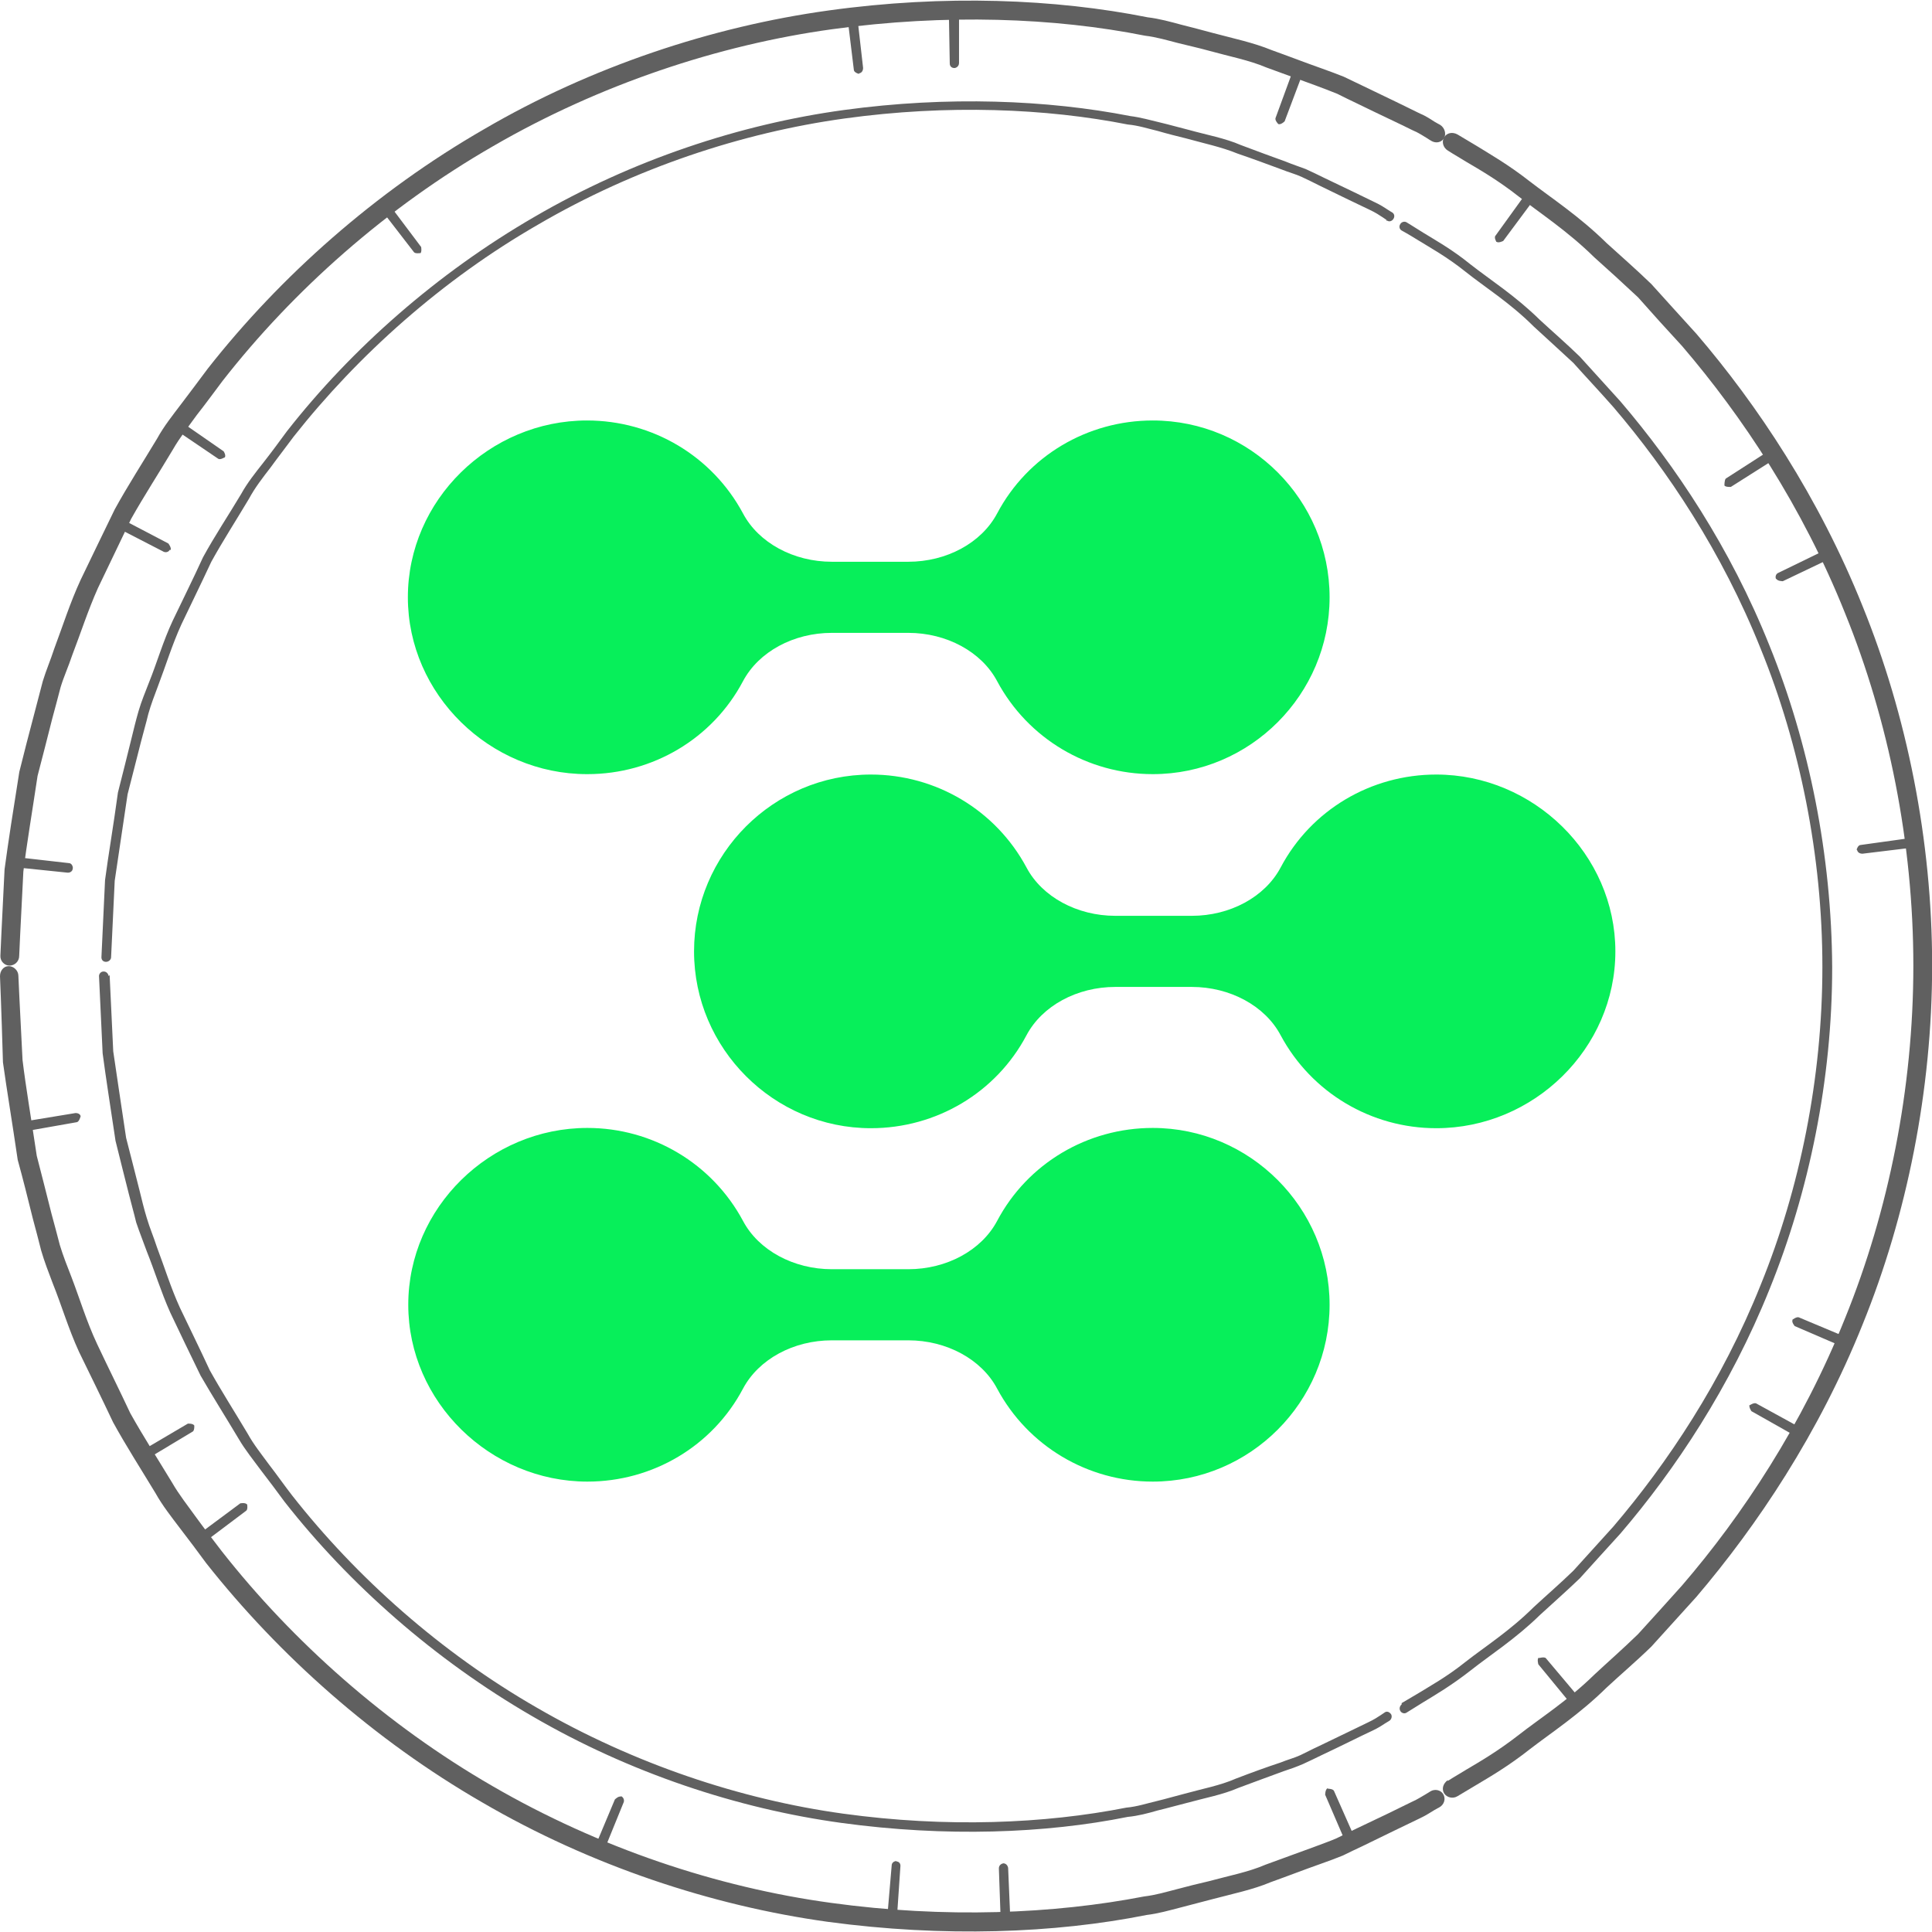
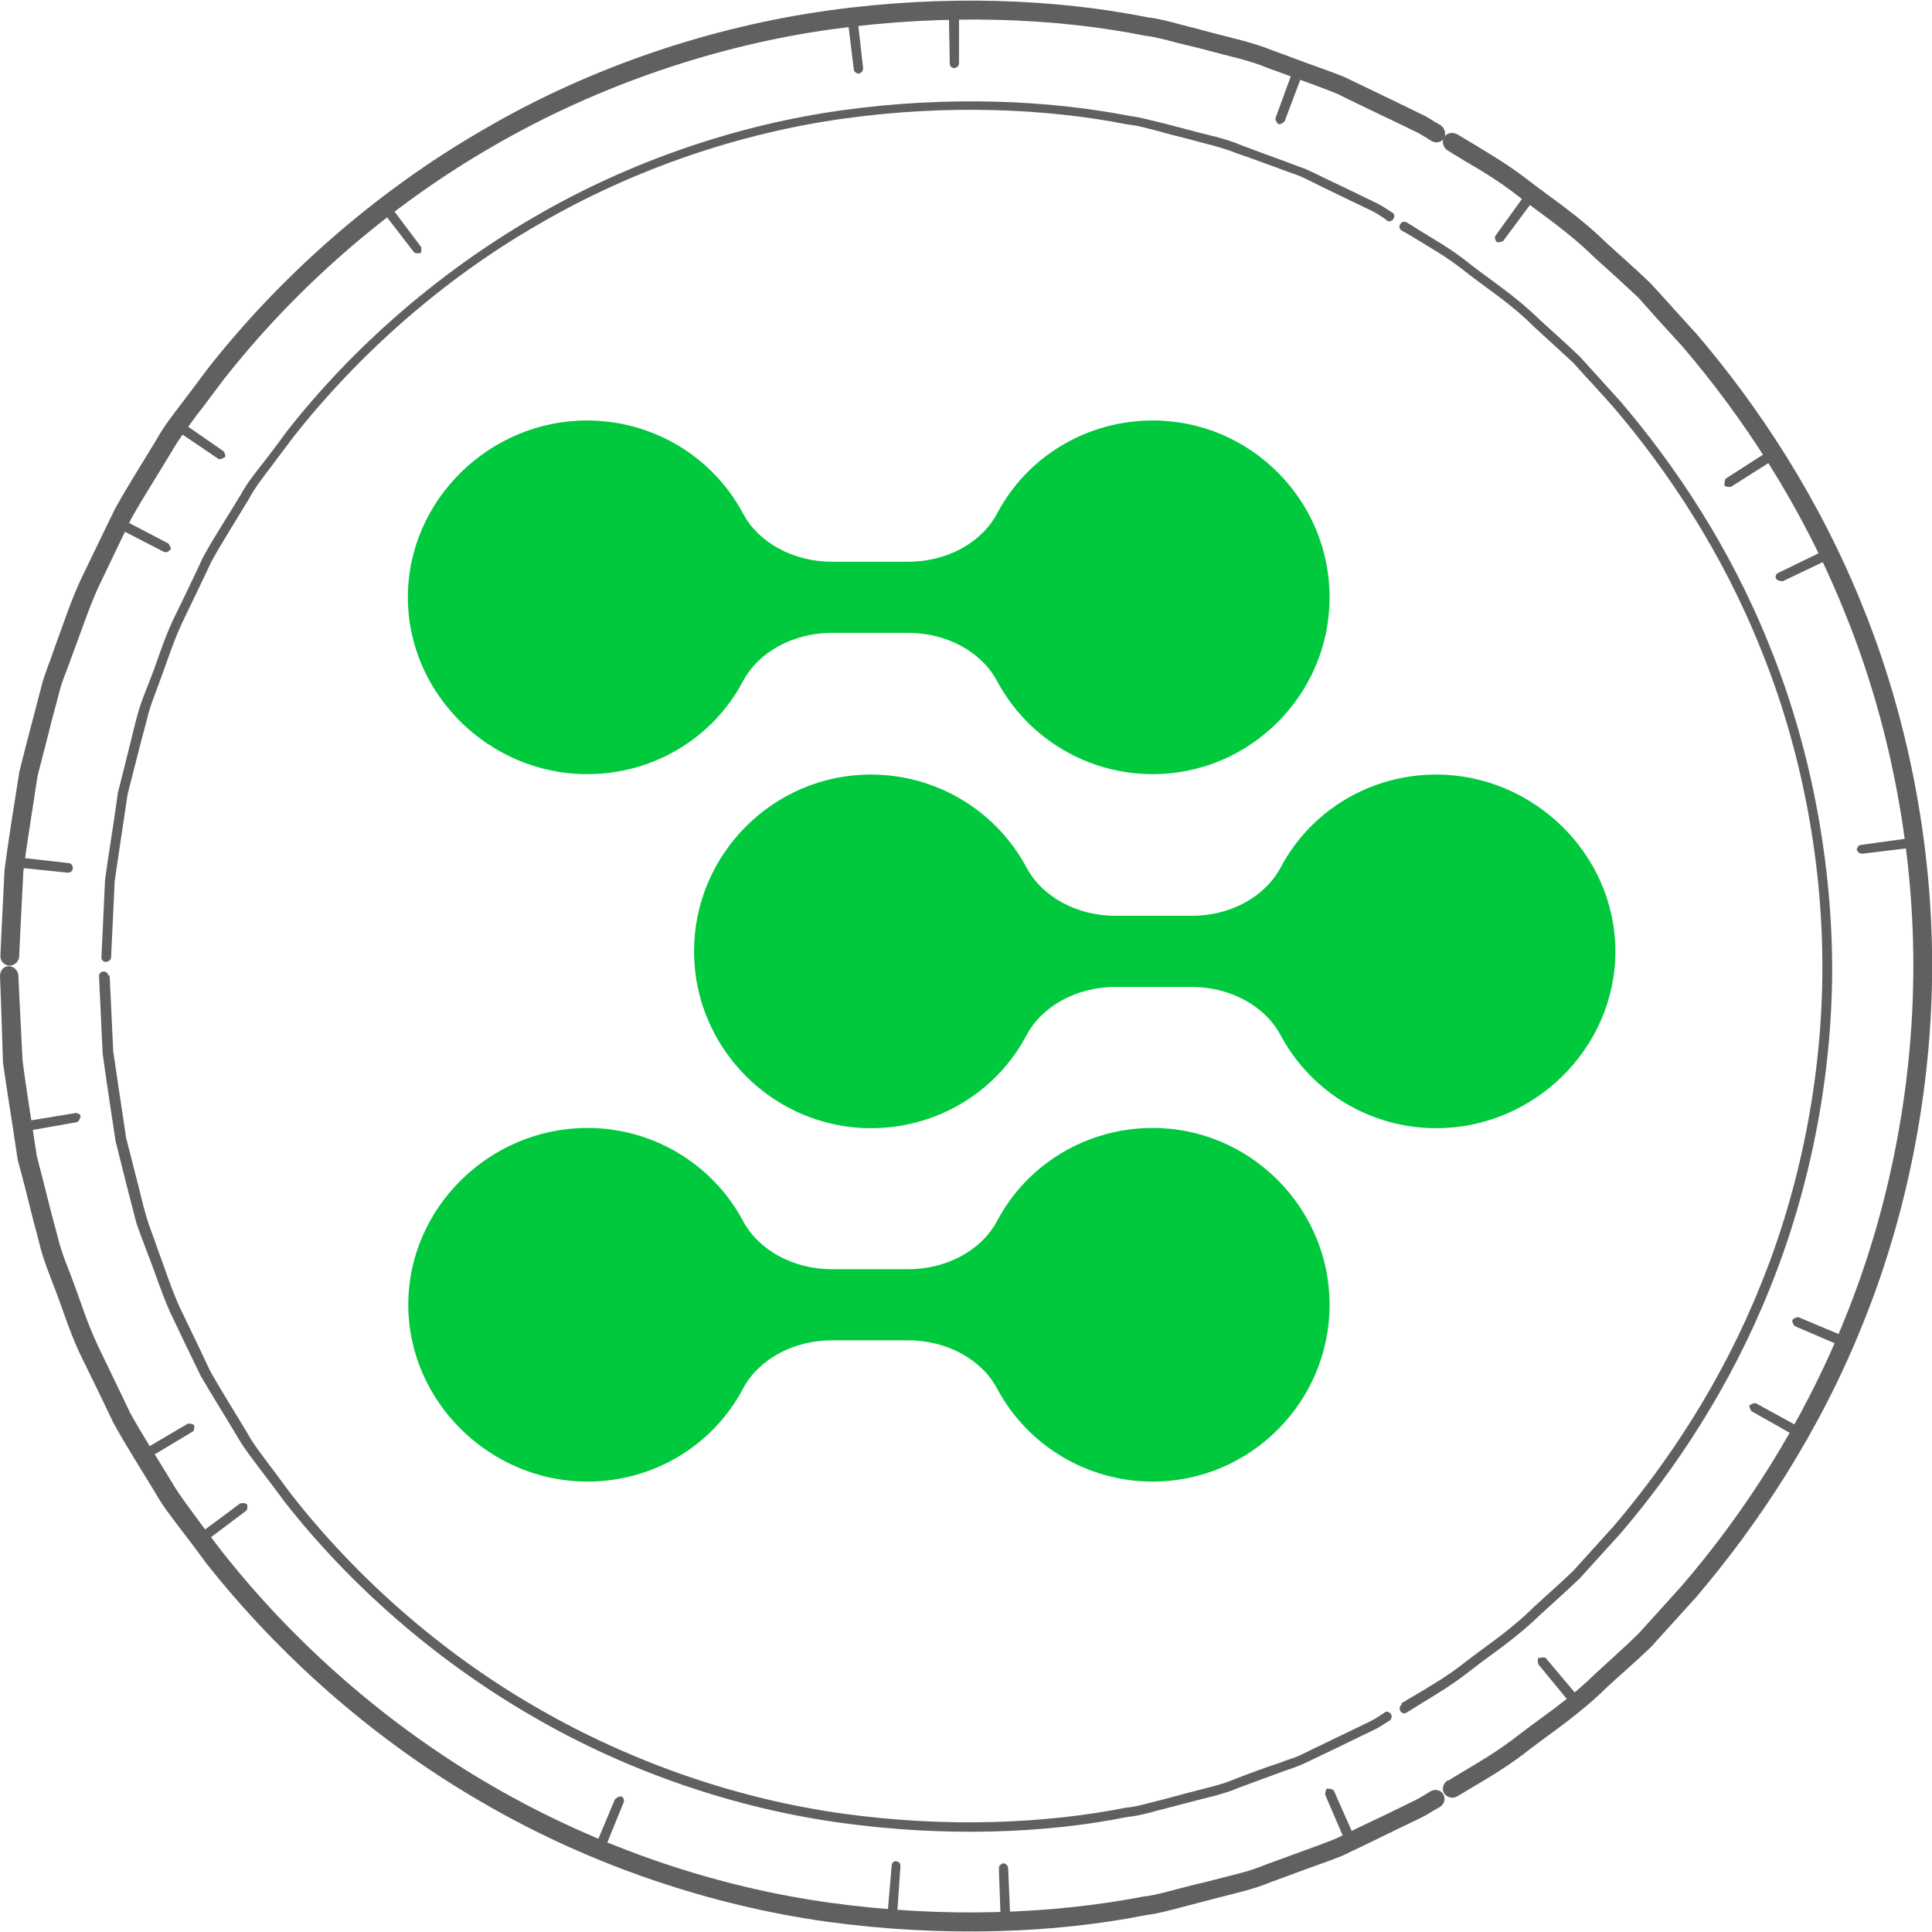
<svg xmlns="http://www.w3.org/2000/svg" id="Layer_1" data-name="Layer 1" viewBox="0 0 144 144">
  <defs>
    <style>
      .cls-1 {
-         fill: #606060;
+         fill: #00c93d;
      }

      .cls-2 {
-         fill: #07ef5a;
+         fill: #606060;
      }
    </style>
  </defs>
  <g id="Layer_1-2" data-name="Layer 1-2">
    <g>
      <g>
-         <path class="cls-1" d="M106.67,10.49s-.14-.07-.34-.21c-.24-.14-.58-.38-1.06-.58-.96-.48-2.37-1.13-4.19-2.02-.45-.21-.93-.45-1.41-.69-.51-.21-1.06-.41-1.61-.62-1.13-.41-2.37-.86-3.67-1.34-1.3-.55-2.74-.82-4.25-1.24-.75-.21-1.54-.38-2.33-.58s-1.61-.45-2.47-.55c-6.72-1.34-14.82-1.65-23.33-.48-8.47,1.17-17.33,4.12-25.25,8.71-7.93,4.56-14.89,10.74-20.17,17.5-.65.86-1.27,1.72-1.92,2.54-.62.86-1.27,1.68-1.78,2.57-1.06,1.78-2.16,3.47-3.12,5.18-.86,1.78-1.68,3.5-2.47,5.15-.75,1.68-1.3,3.4-1.92,5.01-.27.82-.62,1.58-.86,2.37-.21.79-.41,1.58-.62,2.33-.38,1.51-.75,2.95-1.1,4.29-.41,2.74-.82,5.15-1.06,7.14-.21,3.98-.31,6.28-.31,6.28,0,.41-.34.72-.72.72S0,71.63.03,71.22c0,0,.1-2.33.31-6.42.27-2.02.65-4.46,1.1-7.27.34-1.37.72-2.85,1.13-4.39.21-.79.41-1.58.62-2.37.24-.79.58-1.58.86-2.44.62-1.65,1.17-3.4,1.96-5.11.82-1.72,1.68-3.47,2.54-5.25.96-1.75,2.09-3.5,3.16-5.28.51-.93,1.17-1.75,1.82-2.61s1.3-1.72,1.96-2.61c5.39-6.86,12.49-13.18,20.59-17.84C44.05,4.97,53.08,1.98,61.76.78c8.65-1.2,16.91-.86,23.78.51.86.1,1.72.34,2.5.55.82.21,1.61.41,2.37.62,1.54.41,3.02.72,4.36,1.27,1.34.48,2.57.96,3.74,1.37.58.21,1.13.41,1.65.62.51.24.99.48,1.44.69,1.85.89,3.29,1.58,4.25,2.06.51.21.86.48,1.1.62s.38.21.38.21c.34.21.48.65.31.99-.21.34-.62.41-.96.21Z" />
-         <path class="cls-1" d="M103.34,16.39s-.1-.07-.31-.21-.51-.34-.96-.55c-.86-.41-2.16-1.03-3.77-1.82-.41-.21-.82-.41-1.27-.62-.45-.21-.96-.34-1.48-.55-1.03-.38-2.13-.79-3.33-1.2-1.17-.48-2.47-.75-3.84-1.13-.69-.17-1.37-.34-2.09-.55-.72-.17-1.44-.41-2.23-.48-6.07-1.2-13.42-1.51-21.1-.45s-15.65,3.71-22.82,7.89c-7.17,4.12-13.45,9.74-18.25,15.82-.58.79-1.17,1.54-1.72,2.3-.58.75-1.17,1.51-1.61,2.33-.96,1.61-1.96,3.16-2.81,4.7-.75,1.61-1.51,3.16-2.23,4.67-.69,1.51-1.17,3.09-1.72,4.53-.27.72-.55,1.44-.75,2.16-.17.72-.38,1.41-.55,2.09-.34,1.37-.69,2.68-.99,3.88-.38,2.5-.69,4.67-.96,6.45-.17,3.64-.27,5.7-.27,5.7,0,.17-.17.34-.38.34s-.34-.14-.34-.34c0,0,.1-2.09.27-5.76.24-1.82.62-4.01.96-6.52.31-1.24.65-2.54.99-3.95.17-.69.34-1.41.55-2.13.21-.72.51-1.44.79-2.16.58-1.44,1.03-3.02,1.75-4.56.72-1.51,1.51-3.09,2.26-4.73.86-1.58,1.89-3.12,2.85-4.73.45-.82,1.06-1.58,1.65-2.33s1.17-1.54,1.75-2.33c4.84-6.18,11.22-11.8,18.46-15.99,7.24-4.22,15.3-6.9,23.06-7.96,7.75-1.06,15.2-.75,21.34.45.79.1,1.51.31,2.23.48.72.17,1.44.38,2.13.55,1.37.38,2.71.62,3.88,1.13,1.2.45,2.3.86,3.36,1.24.51.21,1.03.38,1.48.55.45.21.89.41,1.3.62,1.65.79,2.95,1.41,3.84,1.85.45.21.75.41.96.55.21.14.34.21.34.21.17.1.21.31.1.48-.1.17-.31.24-.45.14h-.07v-.03Z" />
-         <path class="cls-1" d="M5.42,64.73c0,.21-.21.34-.41.31l-3.98-.41c-.21,0-.31-.21-.27-.41,0-.21.21-.34.41-.34l3.95.45c.21,0,.31.21.31.38h0v.03Z" />
-         <path class="cls-1" d="M31.33,18.86s-.38.07-.48-.07l-2.44-3.16s-.07-.38.07-.48c.17-.14.38-.1.51.07l2.4,3.19s.07.38-.07.48h0v-.03Z" />
-         <path class="cls-1" d="M64.02,5.51s-.38-.1-.38-.31l-.48-3.95c0-.21.14-.38.31-.41.21,0,.38.1.41.27l.45,3.95c0,.21-.1.38-.31.41h0v.03Z" />
-         <path class="cls-1" d="M71.13,5.07c-.21,0-.34-.14-.34-.34l-.07-3.98c0-.21.17-.34.38-.38.21,0,.38.14.38.34v3.98c0,.21-.14.34-.31.38h-.03Z" />
-         <path class="cls-1" d="M95.28,9.25s-.27-.27-.21-.45l1.37-3.74s.27-.27.48-.21c.21.07.31.27.24.45l-1.41,3.74s-.27.27-.45.21c0,0-.03,0-.03,0Z" />
-         <path class="cls-1" d="M12.66,40.96c-.07.17-.27.24-.45.17l-3.53-1.82s-.24-.31-.14-.48.31-.27.48-.17l3.53,1.85s.24.31.17.48h-.07v-.03Z" />
-         <path class="cls-1" d="M16.74,34.09s-.34.21-.48.1l-3.29-2.23s-.17-.31-.07-.48c.14-.17.34-.21.51-.1l3.26,2.26s.21.31.07.48h0v-.03Z" />
+         <path class="cls-2" d="M106.67,10.49s-.14-.07-.34-.21c-.24-.14-.58-.38-1.06-.58-.96-.48-2.37-1.13-4.19-2.02-.45-.21-.93-.45-1.41-.69-.51-.21-1.06-.41-1.61-.62-1.13-.41-2.37-.86-3.67-1.34-1.3-.55-2.74-.82-4.25-1.24-.75-.21-1.54-.38-2.33-.58s-1.61-.45-2.47-.55c-6.72-1.34-14.82-1.65-23.33-.48-8.47,1.17-17.33,4.12-25.25,8.71-7.93,4.56-14.89,10.74-20.17,17.5-.65.86-1.27,1.72-1.92,2.54-.62.86-1.27,1.68-1.78,2.57-1.06,1.78-2.16,3.47-3.12,5.18-.86,1.78-1.68,3.5-2.47,5.15-.75,1.68-1.3,3.4-1.92,5.01-.27.82-.62,1.58-.86,2.37-.21.79-.41,1.58-.62,2.33-.38,1.51-.75,2.95-1.1,4.29-.41,2.74-.82,5.15-1.06,7.14-.21,3.98-.31,6.28-.31,6.28,0,.41-.34.72-.72.72S0,71.63.03,71.22c0,0,.1-2.33.31-6.42.27-2.02.65-4.46,1.1-7.27.34-1.37.72-2.85,1.13-4.39.21-.79.41-1.58.62-2.37.24-.79.58-1.58.86-2.44.62-1.65,1.17-3.4,1.96-5.11.82-1.72,1.68-3.47,2.54-5.25.96-1.75,2.09-3.5,3.16-5.28.51-.93,1.17-1.75,1.82-2.61s1.3-1.72,1.96-2.61c5.39-6.86,12.49-13.18,20.59-17.84C44.05,4.97,53.08,1.98,61.76.78c8.65-1.2,16.91-.86,23.78.51.86.1,1.72.34,2.5.55.82.21,1.61.41,2.37.62,1.54.41,3.02.72,4.36,1.27,1.34.48,2.57.96,3.74,1.37.58.21,1.13.41,1.65.62.51.24.99.48,1.44.69,1.85.89,3.29,1.58,4.25,2.06.51.21.86.48,1.1.62s.38.21.38.21c.34.21.48.65.31.99-.21.34-.62.41-.96.21Z" />
+         <path class="cls-2" d="M103.34,16.39s-.1-.07-.31-.21-.51-.34-.96-.55c-.86-.41-2.16-1.03-3.77-1.82-.41-.21-.82-.41-1.27-.62-.45-.21-.96-.34-1.48-.55-1.03-.38-2.13-.79-3.33-1.2-1.17-.48-2.47-.75-3.84-1.13-.69-.17-1.37-.34-2.09-.55-.72-.17-1.44-.41-2.23-.48-6.07-1.2-13.42-1.51-21.1-.45-7.69,1.06-15.65,3.71-22.82,7.89-7.17,4.12-13.45,9.74-18.25,15.82-.58.79-1.17,1.54-1.72,2.3-.58.75-1.17,1.51-1.61,2.33-.96,1.61-1.96,3.16-2.81,4.7-.75,1.61-1.51,3.16-2.23,4.67-.69,1.51-1.17,3.09-1.72,4.53-.27.72-.55,1.44-.75,2.16-.17.72-.38,1.41-.55,2.09-.34,1.37-.69,2.68-.99,3.88-.38,2.5-.69,4.67-.96,6.45-.17,3.64-.27,5.7-.27,5.7,0,.17-.17.34-.38.34s-.34-.14-.34-.34c0,0,.1-2.09.27-5.76.24-1.82.62-4.01.96-6.52.31-1.24.65-2.54.99-3.95.17-.69.34-1.41.55-2.13.21-.72.51-1.44.79-2.16.58-1.44,1.03-3.02,1.75-4.56.72-1.51,1.51-3.09,2.26-4.73.86-1.58,1.89-3.12,2.85-4.73.45-.82,1.06-1.58,1.65-2.33s1.17-1.54,1.75-2.33c4.84-6.18,11.22-11.8,18.46-15.99,7.24-4.22,15.3-6.9,23.06-7.96,7.75-1.06,15.2-.75,21.34.45.79.1,1.51.31,2.23.48.72.17,1.44.38,2.13.55,1.37.38,2.71.62,3.88,1.13,1.2.45,2.3.86,3.36,1.24.51.21,1.03.38,1.48.55.45.21.89.41,1.3.62,1.65.79,2.95,1.41,3.84,1.85.45.21.75.41.96.55.21.14.34.21.34.21.17.1.21.31.1.48-.1.17-.31.24-.45.14h-.07v-.03Z" />
+         <path class="cls-2" d="M5.42,64.73c0,.21-.21.34-.41.31l-3.98-.41c-.21,0-.31-.21-.27-.41,0-.21.21-.34.41-.34l3.95.45c.21,0,.31.21.31.38h0v.03Z" />
+         <path class="cls-2" d="M31.33,18.86s-.38.07-.48-.07l-2.44-3.16s-.07-.38.07-.48c.17-.14.38-.1.51.07l2.4,3.19s.07.38-.07.48h0v-.03Z" />
+         <path class="cls-2" d="M64.02,5.51s-.38-.1-.38-.31l-.48-3.95c0-.21.14-.38.31-.41.21,0,.38.1.41.27l.45,3.95c0,.21-.1.38-.31.41h0v.03Z" />
+         <path class="cls-2" d="M71.13,5.07c-.21,0-.34-.14-.34-.34l-.07-3.98c0-.21.17-.34.38-.38.21,0,.38.14.38.34v3.98c0,.21-.14.34-.31.38h-.03Z" />
+         <path class="cls-2" d="M95.28,9.25s-.27-.27-.21-.45l1.37-3.74s.27-.27.48-.21c.21.07.31.27.24.45l-1.41,3.74s-.27.27-.45.21h-.03Z" />
+         <path class="cls-2" d="M12.66,40.96c-.07.17-.27.24-.45.17l-3.53-1.82s-.24-.31-.14-.48.31-.27.48-.17l3.53,1.85s.24.31.17.48h-.07v-.03Z" />
+         <path class="cls-2" d="M16.74,34.09s-.34.21-.48.1l-3.29-2.23s-.17-.31-.07-.48c.14-.17.34-.21.51-.1l3.26,2.26s.21.31.07.48h0v-.03Z" />
      </g>
      <g>
-         <path class="cls-1" d="M107.91,132.74s.48-.31,1.41-.86,2.3-1.34,3.88-2.57c1.58-1.24,3.64-2.54,5.63-4.49,1.03-.96,2.13-1.92,3.26-3.02,1.06-1.17,2.16-2.37,3.29-3.64,4.46-5.18,8.95-11.94,12.15-19.93,3.23-7.96,5.08-17.09,5.08-26.25s-1.85-18.29-5.08-26.25c-3.19-7.99-7.69-14.72-12.15-19.93-1.17-1.27-2.26-2.47-3.29-3.64-1.13-1.06-2.23-2.06-3.26-2.98-1.99-1.96-4.05-3.29-5.63-4.53s-2.95-2.02-3.88-2.57c-.93-.55-1.41-.86-1.41-.86-.34-.21-.48-.65-.27-.99s.62-.41.99-.21c0,0,.51.31,1.44.86.93.58,2.33,1.37,3.95,2.64,1.61,1.24,3.71,2.61,5.73,4.6,1.06.96,2.2,1.96,3.33,3.05,1.06,1.17,2.2,2.44,3.36,3.71,4.53,5.28,9.13,12.18,12.39,20.31,3.29,8.1,5.18,17.43,5.18,26.76s-1.89,18.66-5.18,26.76c-3.26,8.13-7.86,14.99-12.39,20.31-1.17,1.3-2.3,2.54-3.36,3.71-1.13,1.1-2.3,2.09-3.33,3.05-2.02,1.99-4.12,3.36-5.73,4.6-1.61,1.27-2.98,2.06-3.95,2.64-.93.55-1.44.86-1.44.86-.34.21-.79.1-.99-.21-.21-.34-.07-.75.27-.99v.07Z" />
-         <path class="cls-1" d="M104.47,126.94s.45-.27,1.27-.75c.82-.51,2.09-1.2,3.5-2.33,1.44-1.13,3.29-2.3,5.08-4.08.93-.86,1.96-1.75,2.95-2.71.96-1.06,1.96-2.16,2.98-3.29,4.01-4.7,8.1-10.81,10.98-18.01,2.92-7.17,4.6-15.44,4.6-23.71s-1.68-16.54-4.6-23.71c-2.88-7.21-6.96-13.31-10.98-18.01-1.03-1.17-2.06-2.26-2.98-3.29-1.03-.96-2.02-1.85-2.95-2.71-1.78-1.78-3.67-2.95-5.08-4.08s-2.68-1.82-3.5-2.33c-.82-.51-1.27-.75-1.27-.75-.17-.1-.21-.31-.1-.48.1-.17.31-.21.45-.14,0,0,.45.27,1.27.79.82.51,2.09,1.2,3.53,2.37,1.44,1.13,3.33,2.33,5.15,4.12.93.86,1.96,1.75,2.98,2.74.96,1.06,1.96,2.16,3.02,3.33,4.08,4.77,8.2,10.91,11.12,18.22,2.95,7.27,4.63,15.61,4.67,23.98,0,8.37-1.72,16.71-4.67,23.98-2.92,7.27-7.03,13.45-11.12,18.22-1.06,1.17-2.06,2.26-3.02,3.33-1.03.99-2.06,1.89-2.98,2.74-1.82,1.78-3.71,2.98-5.15,4.12-1.44,1.13-2.68,1.85-3.53,2.37-.82.51-1.27.79-1.27.79-.17.1-.38,0-.45-.14-.1-.17-.03-.38.1-.48,0,0,0-.07,0-.07Z" />
-         <path class="cls-1" d="M111.54,18.04s-.21-.34-.07-.48l2.33-3.23s.34-.17.51-.07c.17.14.21.34.1.51l-2.37,3.19s-.34.17-.48.07h-.03Z" />
-         <path class="cls-1" d="M138.37,63.36s.1-.38.31-.38l3.95-.55s.38.1.41.31c0,.21-.1.38-.27.41l-3.95.48c-.21,0-.38-.1-.41-.31h0l-.03.03Z" />
-         <path class="cls-1" d="M133.6,98.36s.31-.24.48-.17l3.67,1.54s.24.27.17.48c-.1.17-.31.27-.48.21l-3.67-1.58s-.24-.27-.17-.45h0v-.03Z" />
-         <path class="cls-1" d="M130.41,104.74s.31-.21.48-.14l3.5,1.92s.21.31.1.48c-.1.17-.31.24-.48.14l-3.47-1.96s-.21-.31-.14-.48h0v.03Z" />
-         <path class="cls-1" d="M114.73,123.58s.34-.1.48,0l2.57,3.05s.1.38-.07.51c-.14.14-.38.1-.51,0l-2.54-3.09s-.1-.34,0-.48h.07Z" />
-         <path class="cls-1" d="M128.53,36.15s0-.38.1-.48l3.36-2.16s.38-.03.48.14.07.41-.1.51l-3.36,2.13s-.38.03-.48-.1h0v-.03Z" />
-         <path class="cls-1" d="M132.37,43.15c-.07-.17,0-.38.17-.45l3.6-1.75s.38,0,.48.17,0,.41-.14.48l-3.6,1.72s-.38,0-.48-.17h-.03Z" />
+         <path class="cls-2" d="M107.91,132.74s.48-.31,1.41-.86c.93-.55,2.3-1.34,3.88-2.57,1.58-1.24,3.64-2.54,5.63-4.49,1.03-.96,2.13-1.92,3.26-3.02,1.06-1.17,2.16-2.37,3.29-3.64,4.46-5.18,8.95-11.94,12.15-19.93,3.23-7.96,5.08-17.09,5.08-26.25s-1.85-18.29-5.08-26.25c-3.19-7.99-7.69-14.72-12.15-19.93-1.17-1.27-2.26-2.47-3.29-3.64-1.13-1.06-2.23-2.06-3.26-2.98-1.99-1.96-4.05-3.29-5.63-4.53-1.58-1.24-2.95-2.02-3.88-2.57-.93-.55-1.41-.86-1.41-.86-.34-.21-.48-.65-.27-.99s.62-.41.99-.21c0,0,.51.31,1.44.86.93.58,2.33,1.37,3.95,2.64,1.61,1.24,3.71,2.61,5.73,4.6,1.06.96,2.2,1.96,3.33,3.05,1.06,1.17,2.2,2.44,3.36,3.71,4.53,5.28,9.13,12.18,12.39,20.31,3.29,8.1,5.18,17.43,5.18,26.76s-1.89,18.66-5.18,26.76c-3.26,8.13-7.86,14.99-12.39,20.31-1.17,1.3-2.3,2.54-3.36,3.71-1.13,1.1-2.3,2.09-3.33,3.05-2.02,1.99-4.12,3.36-5.73,4.6-1.61,1.27-2.98,2.06-3.95,2.64-.93.55-1.44.86-1.44.86-.34.21-.79.1-.99-.21-.21-.34-.07-.75.27-.99v.07Z" />
+         <path class="cls-2" d="M104.47,126.94s.45-.27,1.27-.75c.82-.51,2.09-1.2,3.5-2.33,1.44-1.13,3.29-2.3,5.08-4.08.93-.86,1.96-1.75,2.95-2.71.96-1.06,1.96-2.16,2.98-3.29,4.01-4.7,8.1-10.81,10.98-18.01,2.92-7.17,4.6-15.44,4.6-23.71s-1.68-16.54-4.6-23.71c-2.88-7.21-6.96-13.31-10.98-18.01-1.03-1.17-2.06-2.26-2.98-3.29-1.03-.96-2.02-1.85-2.95-2.71-1.78-1.78-3.67-2.95-5.08-4.08s-2.68-1.82-3.5-2.33c-.82-.51-1.27-.75-1.27-.75-.17-.1-.21-.31-.1-.48.1-.17.31-.21.45-.14,0,0,.45.27,1.27.79.82.51,2.09,1.2,3.53,2.37,1.44,1.13,3.33,2.33,5.15,4.12.93.86,1.96,1.75,2.98,2.74.96,1.06,1.96,2.16,3.02,3.33,4.08,4.77,8.2,10.91,11.12,18.22,2.95,7.27,4.63,15.61,4.67,23.98,0,8.37-1.72,16.71-4.67,23.98-2.92,7.27-7.03,13.45-11.12,18.22-1.06,1.17-2.06,2.26-3.02,3.33-1.03.99-2.06,1.89-2.98,2.74-1.82,1.78-3.71,2.98-5.15,4.12-1.44,1.13-2.68,1.85-3.53,2.37-.82.51-1.27.79-1.27.79-.17.1-.38,0-.45-.14-.1-.17-.03-.38.1-.48,0,0,0-.07,0-.07Z" />
+         <path class="cls-2" d="M111.54,18.04s-.21-.34-.07-.48l2.33-3.23s.34-.17.51-.07c.17.14.21.34.1.51l-2.37,3.19s-.34.17-.48.07h-.03Z" />
+         <path class="cls-2" d="M138.37,63.36s.1-.38.31-.38l3.95-.55s.38.1.41.31c0,.21-.1.38-.27.41l-3.95.48c-.21,0-.38-.1-.41-.31h0l-.03.03Z" />
+         <path class="cls-2" d="M133.6,98.36s.31-.24.48-.17l3.67,1.54s.24.27.17.48c-.1.17-.31.27-.48.21l-3.67-1.58s-.24-.27-.17-.45h0v-.03Z" />
+         <path class="cls-2" d="M130.41,104.74s.31-.21.48-.14l3.5,1.92s.21.31.1.48c-.1.17-.31.24-.48.14l-3.47-1.96s-.21-.31-.14-.48h0v.03Z" />
+         <path class="cls-2" d="M114.73,123.58s.34-.1.48,0l2.57,3.05s.1.38-.07.51c-.14.14-.38.1-.51,0l-2.54-3.09s-.1-.34,0-.48h.07Z" />
+         <path class="cls-2" d="M128.53,36.15s0-.38.1-.48l3.36-2.16s.38-.03.48.14.07.41-.1.51l-3.36,2.13s-.38.03-.48-.1h0v-.03Z" />
+         <path class="cls-2" d="M132.37,43.15c-.07-.17,0-.38.17-.45l3.6-1.75s.38,0,.48.17,0,.41-.14.48l-3.6,1.72s-.38,0-.48-.17h-.03Z" />
      </g>
      <g>
-         <path class="cls-1" d="M1.37,72.73s.1,2.3.31,6.28c.24,1.99.65,4.39,1.06,7.14.34,1.34.72,2.78,1.1,4.32.21.75.41,1.54.62,2.33.24.79.55,1.58.86,2.37.62,1.61,1.13,3.33,1.92,5.01.79,1.68,1.65,3.4,2.47,5.15.96,1.72,2.06,3.43,3.12,5.18.51.89,1.17,1.72,1.78,2.57.62.86,1.27,1.68,1.92,2.54,5.28,6.72,12.25,12.93,20.17,17.5,7.93,4.6,16.74,7.55,25.25,8.71,8.51,1.17,16.61.82,23.33-.48.86-.1,1.65-.34,2.47-.55.79-.21,1.58-.41,2.33-.58,1.51-.41,2.98-.69,4.25-1.24,1.3-.48,2.54-.93,3.67-1.34.55-.21,1.13-.41,1.61-.62.51-.24.96-.48,1.41-.69,1.82-.86,3.23-1.54,4.19-2.02.48-.21.82-.45,1.06-.58.24-.14.34-.21.34-.21.34-.21.79-.1.96.21.21.34.07.79-.31.99,0,0-.14.07-.38.21s-.58.38-1.1.62c-.99.48-2.44,1.17-4.25,2.06-.45.21-.96.45-1.44.69-.51.21-1.06.41-1.65.62-1.17.41-2.4.89-3.74,1.37-1.3.55-2.81.86-4.36,1.27-.79.21-1.58.41-2.37.62-.82.21-1.65.45-2.5.55-6.86,1.37-15.13,1.68-23.78.51-8.65-1.2-17.67-4.19-25.73-8.89-8.1-4.67-15.17-10.98-20.59-17.84-.65-.89-1.3-1.75-1.96-2.61-.65-.86-1.3-1.68-1.82-2.61-1.1-1.82-2.2-3.53-3.16-5.28-.86-1.82-1.72-3.57-2.54-5.25-.79-1.72-1.3-3.47-1.96-5.11-.31-.82-.62-1.61-.86-2.44-.21-.82-.41-1.61-.62-2.37-.38-1.54-.75-3.02-1.13-4.39-.41-2.81-.82-5.25-1.1-7.27C.1,75.06,0,72.76,0,72.76c0-.41.27-.75.65-.75s.72.34.72.72Z" />
-         <path class="cls-1" d="M8.17,72.66s.1,2.06.27,5.7c.27,1.78.58,3.98.96,6.45.31,1.24.65,2.5.99,3.88.17.69.34,1.41.55,2.09.21.72.51,1.41.75,2.16.55,1.44,1.03,3.02,1.72,4.53.72,1.51,1.48,3.05,2.23,4.67.86,1.54,1.85,3.09,2.81,4.7.45.82,1.03,1.54,1.61,2.33.58.75,1.13,1.54,1.72,2.3,4.8,6.11,11.08,11.7,18.25,15.82,7.17,4.15,15.13,6.83,22.82,7.89,7.69,1.06,15.03.75,21.1-.45.79-.07,1.51-.31,2.23-.48s1.41-.38,2.09-.55c1.37-.38,2.68-.62,3.84-1.13,1.17-.45,2.3-.86,3.33-1.2.51-.21,1.03-.34,1.48-.55.45-.21.89-.45,1.27-.62,1.65-.79,2.92-1.41,3.77-1.82.45-.21.75-.41.96-.55.21-.14.31-.21.31-.21.17-.1.34,0,.45.14.1.17.03.38-.1.48,0,0-.1.07-.34.21-.21.14-.51.34-.96.55-.89.41-2.16,1.06-3.84,1.85-.41.21-.86.41-1.3.62-.48.21-.96.38-1.48.55-1.03.38-2.16.79-3.36,1.24-1.17.51-2.5.75-3.88,1.13-.69.17-1.41.38-2.13.55-.72.21-1.48.41-2.23.48-6.14,1.24-13.59,1.51-21.34.45-7.75-1.06-15.82-3.74-23.06-7.96-7.24-4.19-13.62-9.81-18.46-15.99-.58-.79-1.17-1.58-1.75-2.33-.58-.79-1.17-1.51-1.65-2.33-.96-1.61-1.96-3.19-2.85-4.73-.79-1.61-1.54-3.19-2.26-4.7-.69-1.54-1.17-3.12-1.75-4.56-.27-.75-.55-1.44-.79-2.16-.17-.72-.38-1.44-.55-2.13-.34-1.37-.69-2.71-.99-3.95-.38-2.54-.72-4.7-.96-6.52-.17-3.67-.27-5.76-.27-5.76,0-.17.14-.34.34-.34s.34.14.38.34c0,0,.07-.07.07-.07Z" />
-         <path class="cls-1" d="M98.98,133.32s.38,0,.45.17l1.61,3.64s0,.38-.21.48c-.17.1-.41,0-.48-.17l-1.58-3.67s0-.38.17-.48h.03v.03Z" />
-         <path class="cls-1" d="M46.28,133.87c.17.07.27.27.21.45l-1.51,3.71s-.27.27-.48.21-.27-.27-.21-.45l1.54-3.67s.27-.27.45-.21h0v-.03Z" />
-         <path class="cls-1" d="M18.42,112.12s.07.38-.07.48l-3.19,2.4s-.38.07-.51-.07c-.14-.17-.1-.38.07-.51l3.19-2.37s.38-.07.48.07h.03Z" />
-         <path class="cls-1" d="M14.48,106.21s.03.38-.1.48l-3.43,2.06s-.38.03-.48-.14-.07-.41.1-.48l3.43-2.02s.38-.03.48.14h0v-.03Z" />
-         <path class="cls-1" d="M6,83.23s-.1.38-.27.41l-3.91.69c-.17,0-.38-.1-.41-.31,0-.21.1-.38.27-.41l3.95-.65c.21,0,.38.1.38.27Z" />
-         <path class="cls-1" d="M74.76,138.88c.21,0,.34.14.38.34l.17,3.98c0,.21-.14.34-.34.38-.21,0-.38-.14-.38-.34l-.14-3.98c0-.21.14-.34.34-.38h-.03Z" />
-         <path class="cls-1" d="M66.8,138.74c.21,0,.34.17.31.38l-.27,3.98c0,.21-.21.34-.38.31-.21,0-.34-.17-.34-.38l.34-3.98c0-.21.17-.34.38-.34h-.03v.03Z" />
+         <path class="cls-2" d="M1.37,72.73s.1,2.3.31,6.28c.24,1.99.65,4.39,1.06,7.14.34,1.34.72,2.78,1.1,4.32.21.75.41,1.54.62,2.33.24.79.55,1.58.86,2.37.62,1.61,1.13,3.33,1.92,5.01.79,1.68,1.65,3.4,2.47,5.15.96,1.72,2.06,3.43,3.12,5.18.51.89,1.17,1.72,1.78,2.57.62.86,1.27,1.68,1.92,2.54,5.28,6.72,12.25,12.93,20.17,17.5,7.93,4.6,16.74,7.55,25.25,8.71,8.51,1.17,16.61.82,23.33-.48.86-.1,1.65-.34,2.47-.55.79-.21,1.58-.41,2.33-.58,1.51-.41,2.98-.69,4.25-1.24,1.3-.48,2.54-.93,3.67-1.34.55-.21,1.13-.41,1.61-.62.51-.24.96-.48,1.41-.69,1.82-.86,3.23-1.54,4.19-2.02.48-.21.82-.45,1.06-.58.24-.14.34-.21.34-.21.34-.21.79-.1.96.21.21.34.07.79-.31.99,0,0-.14.07-.38.21s-.58.38-1.1.62c-.99.48-2.44,1.17-4.25,2.06-.45.21-.96.45-1.44.69-.51.21-1.06.41-1.65.62-1.17.41-2.4.89-3.74,1.37-1.3.55-2.81.86-4.36,1.27-.79.21-1.58.41-2.37.62-.82.21-1.65.45-2.5.55-6.86,1.37-15.13,1.68-23.78.51-8.65-1.2-17.67-4.19-25.73-8.89-8.1-4.67-15.17-10.98-20.59-17.84-.65-.89-1.3-1.75-1.96-2.61-.65-.86-1.3-1.68-1.82-2.61-1.1-1.82-2.2-3.53-3.16-5.28-.86-1.82-1.72-3.57-2.54-5.25-.79-1.72-1.3-3.47-1.96-5.11-.31-.82-.62-1.61-.86-2.44-.21-.82-.41-1.61-.62-2.37-.38-1.54-.75-3.02-1.13-4.39-.41-2.81-.82-5.25-1.1-7.27C.1,75.06,0,72.76,0,72.76c0-.41.27-.75.65-.75s.72.34.72.72Z" />
+         <path class="cls-2" d="M8.17,72.66s.1,2.06.27,5.7c.27,1.78.58,3.98.96,6.45.31,1.24.65,2.5.99,3.88.17.69.34,1.41.55,2.09.21.72.51,1.41.75,2.16.55,1.44,1.03,3.02,1.72,4.53.72,1.51,1.48,3.05,2.23,4.67.86,1.54,1.85,3.09,2.81,4.7.45.82,1.03,1.54,1.61,2.33.58.75,1.13,1.54,1.72,2.3,4.8,6.11,11.08,11.7,18.25,15.82,7.17,4.15,15.13,6.83,22.82,7.89,7.69,1.06,15.03.75,21.1-.45.79-.07,1.51-.31,2.23-.48s1.41-.38,2.09-.55c1.37-.38,2.68-.62,3.84-1.13,1.17-.45,2.3-.86,3.33-1.2.51-.21,1.03-.34,1.48-.55.45-.21.89-.45,1.27-.62,1.65-.79,2.92-1.41,3.77-1.82.45-.21.75-.41.96-.55.21-.14.31-.21.31-.21.17-.1.34,0,.45.14.1.17.03.38-.1.48,0,0-.1.07-.34.21-.21.14-.51.34-.96.55-.89.41-2.16,1.06-3.84,1.85-.41.21-.86.41-1.3.62-.48.21-.96.38-1.48.55-1.03.38-2.16.79-3.36,1.24-1.17.51-2.5.75-3.88,1.13-.69.17-1.41.38-2.13.55-.72.21-1.48.41-2.23.48-6.14,1.24-13.59,1.51-21.34.45-7.75-1.06-15.82-3.74-23.06-7.96-7.24-4.19-13.62-9.81-18.46-15.99-.58-.79-1.17-1.58-1.75-2.33-.58-.79-1.17-1.51-1.65-2.33-.96-1.61-1.96-3.19-2.85-4.73-.79-1.61-1.54-3.19-2.26-4.7-.69-1.54-1.17-3.12-1.75-4.56-.27-.75-.55-1.44-.79-2.16-.17-.72-.38-1.44-.55-2.13-.34-1.37-.69-2.71-.99-3.95-.38-2.54-.72-4.7-.96-6.52-.17-3.67-.27-5.76-.27-5.76,0-.17.14-.34.34-.34s.34.14.38.34c0,0,.07-.07.07-.07Z" />
+         <path class="cls-2" d="M98.98,133.32s.38,0,.45.17l1.61,3.64s0,.38-.21.48c-.17.1-.41,0-.48-.17l-1.58-3.67s0-.38.17-.48h.03v.03Z" />
+         <path class="cls-2" d="M46.28,133.87c.17.07.27.27.21.45l-1.51,3.71s-.27.27-.48.21-.27-.27-.21-.45l1.54-3.67s.27-.27.45-.21h0v-.03Z" />
+         <path class="cls-2" d="M18.42,112.12s.07.38-.07.48l-3.19,2.4s-.38.07-.51-.07c-.14-.17-.1-.38.07-.51l3.19-2.37s.38-.07.48.07h.03Z" />
+         <path class="cls-2" d="M14.48,106.21s.03.38-.1.48l-3.43,2.06s-.38.03-.48-.14-.07-.41.1-.48l3.43-2.02s.38-.03.48.14h0v-.03Z" />
+         <path class="cls-2" d="M6,83.23s-.1.38-.27.41l-3.91.69c-.17,0-.38-.1-.41-.31,0-.21.1-.38.27-.41l3.95-.65c.21,0,.38.1.38.27Z" />
+         <path class="cls-2" d="M74.76,138.88c.21,0,.34.14.38.34l.17,3.98c0,.21-.14.34-.34.38-.21,0-.38-.14-.38-.34l-.14-3.98c0-.21.14-.34.34-.38h-.03Z" />
+         <path class="cls-2" d="M66.8,138.74c.21,0,.34.17.31.38l-.27,3.98c0,.21-.21.34-.38.31-.21,0-.34-.17-.34-.38l.34-3.98c0-.21.17-.34.38-.34h-.03v.03Z" />
      </g>
    </g>
  </g>
  <g id="Layer_1-2-2" data-name="Layer 1-2-2">
    <g>
-       <path class="cls-2" d="M43.78,57.7c4.87,0,9.33-2.64,11.6-6.93,1.17-2.2,3.77-3.6,6.62-3.6h5.7c2.85,0,5.46,1.41,6.62,3.6,2.3,4.29,6.76,6.93,11.6,6.93,7.27,0,13.18-5.94,13.18-13.18s-5.9-13.18-13.18-13.18c-4.87,0-9.33,2.64-11.6,6.93-1.17,2.2-3.77,3.6-6.62,3.6h-5.7c-2.85,0-5.46-1.41-6.62-3.6-2.3-4.29-6.76-6.93-11.63-6.93-7.27,0-13.35,5.94-13.35,13.18s6.11,13.18,13.35,13.18h.03Z" />
-       <path class="cls-2" d="M43.78,110.43c4.87,0,9.33-2.64,11.6-6.93,1.17-2.2,3.77-3.6,6.62-3.6h5.7c2.85,0,5.46,1.41,6.62,3.6,2.3,4.29,6.76,6.93,11.6,6.93,7.27,0,13.18-5.94,13.18-13.18s-5.94-13.18-13.18-13.18c-4.87,0-9.33,2.64-11.6,6.93-1.17,2.2-3.77,3.6-6.62,3.6h-5.7c-2.85,0-5.46-1.41-6.62-3.6-2.3-4.29-6.76-6.93-11.6-6.93-7.27,0-13.35,5.94-13.35,13.18s6.11,13.18,13.35,13.18Z" />
-       <path class="cls-2" d="M95.45,64.66c-1.17,2.2-3.77,3.6-6.62,3.6h-5.7c-2.85,0-5.46-1.41-6.62-3.6-2.3-4.29-6.76-6.93-11.6-6.93-7.27,0-13.18,5.94-13.18,13.18s5.94,13.18,13.18,13.18c4.87,0,9.33-2.64,11.6-6.93,1.17-2.2,3.77-3.6,6.62-3.6h5.7c2.85,0,5.46,1.41,6.62,3.6,2.3,4.29,6.76,6.93,11.6,6.93,7.27,0,13.35-5.94,13.35-13.18s-6.11-13.18-13.35-13.18c-4.87,0-9.33,2.64-11.6,6.93h0Z" />
+       <path class="cls-1" d="M43.78,57.7c4.87,0,9.33-2.64,11.6-6.93,1.17-2.2,3.77-3.6,6.62-3.6h5.7c2.85,0,5.46,1.41,6.62,3.6,2.3,4.29,6.76,6.93,11.6,6.93,7.27,0,13.18-5.94,13.18-13.18s-5.9-13.18-13.18-13.18c-4.87,0-9.33,2.64-11.6,6.93-1.17,2.2-3.77,3.6-6.62,3.6h-5.7c-2.85,0-5.46-1.41-6.62-3.6-2.3-4.29-6.76-6.93-11.63-6.93-7.27,0-13.35,5.94-13.35,13.18s6.11,13.18,13.35,13.18h.03Z" />
+       <path class="cls-1" d="M43.78,110.43c4.87,0,9.33-2.64,11.6-6.93,1.17-2.2,3.77-3.6,6.62-3.6h5.7c2.85,0,5.46,1.41,6.62,3.6,2.3,4.29,6.76,6.93,11.6,6.93,7.27,0,13.18-5.94,13.18-13.18s-5.94-13.18-13.18-13.18c-4.87,0-9.33,2.64-11.6,6.93-1.17,2.2-3.77,3.6-6.62,3.6h-5.7c-2.85,0-5.46-1.41-6.62-3.6-2.3-4.29-6.76-6.93-11.6-6.93-7.27,0-13.35,5.94-13.35,13.18s6.11,13.18,13.35,13.18Z" />
+       <path class="cls-1" d="M95.45,64.66c-1.17,2.2-3.77,3.6-6.62,3.6h-5.7c-2.85,0-5.46-1.41-6.62-3.6-2.3-4.29-6.76-6.93-11.6-6.93-7.27,0-13.18,5.94-13.18,13.18s5.94,13.18,13.18,13.18c4.87,0,9.33-2.64,11.6-6.93,1.17-2.2,3.77-3.6,6.62-3.6h5.7c2.85,0,5.46,1.41,6.62,3.6,2.3,4.29,6.76,6.93,11.6,6.93,7.27,0,13.35-5.94,13.35-13.18s-6.11-13.18-13.35-13.18c-4.87,0-9.33,2.64-11.6,6.93h0Z" />
    </g>
  </g>
</svg>
